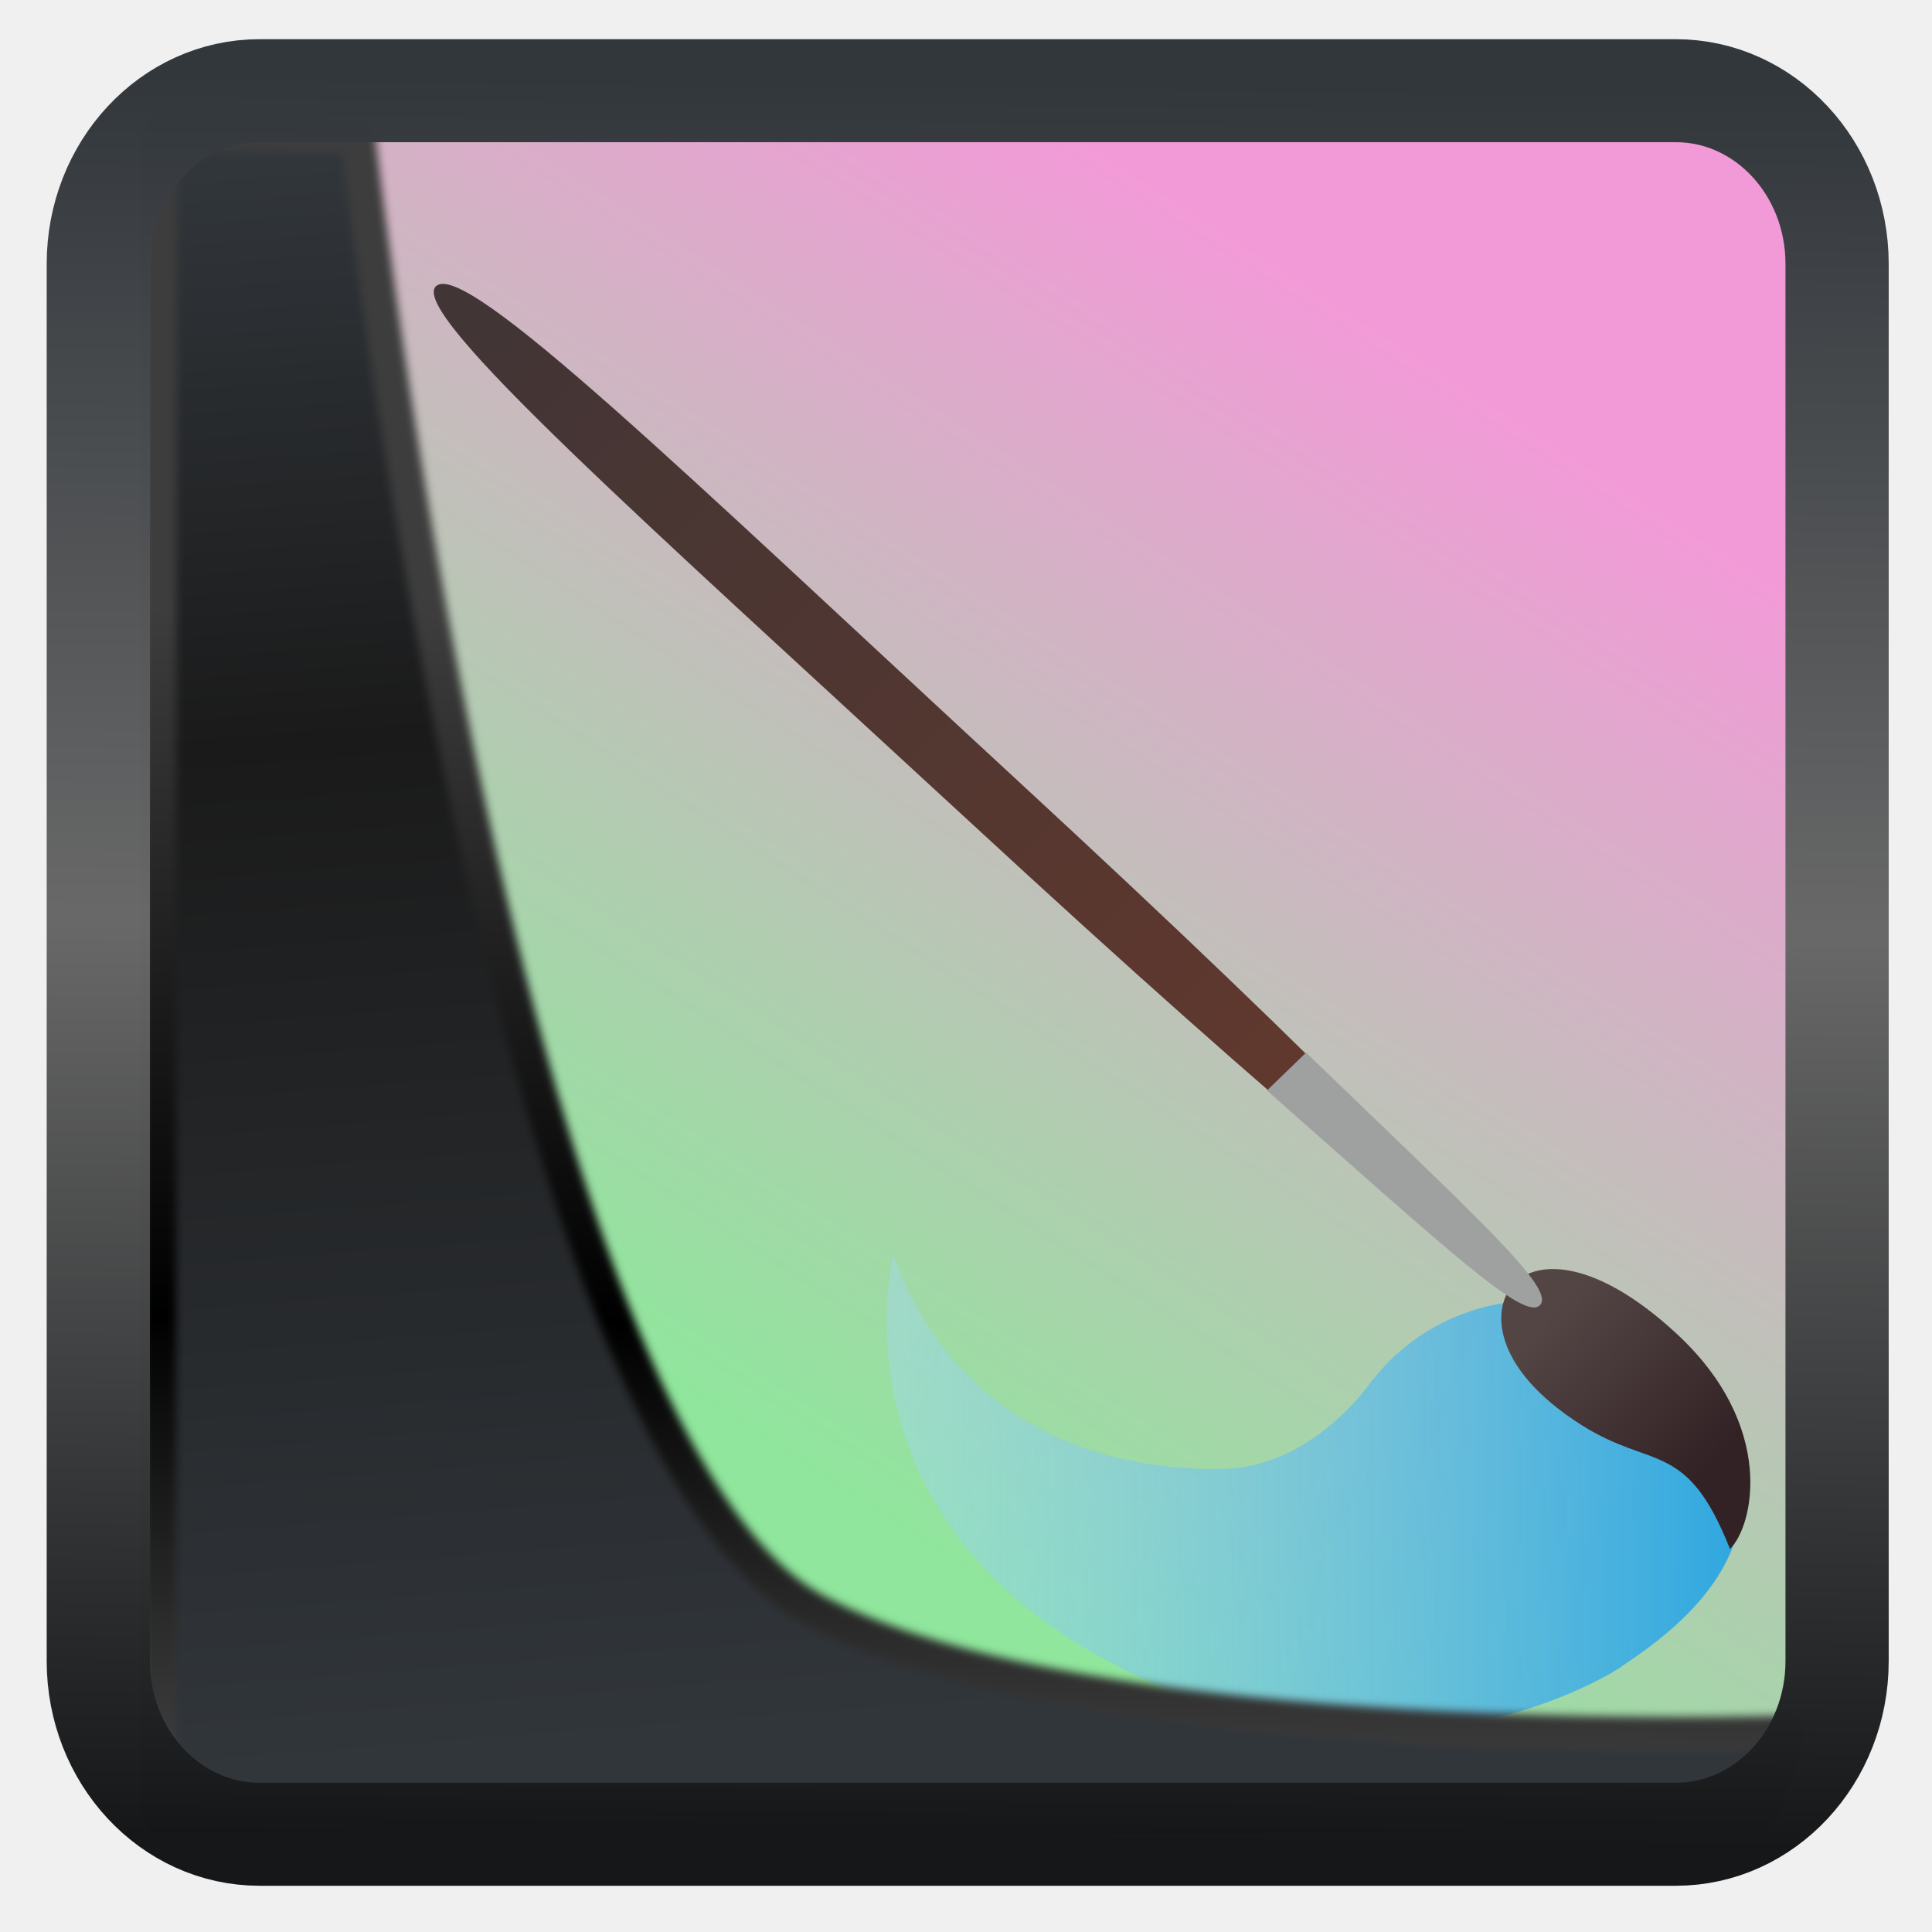
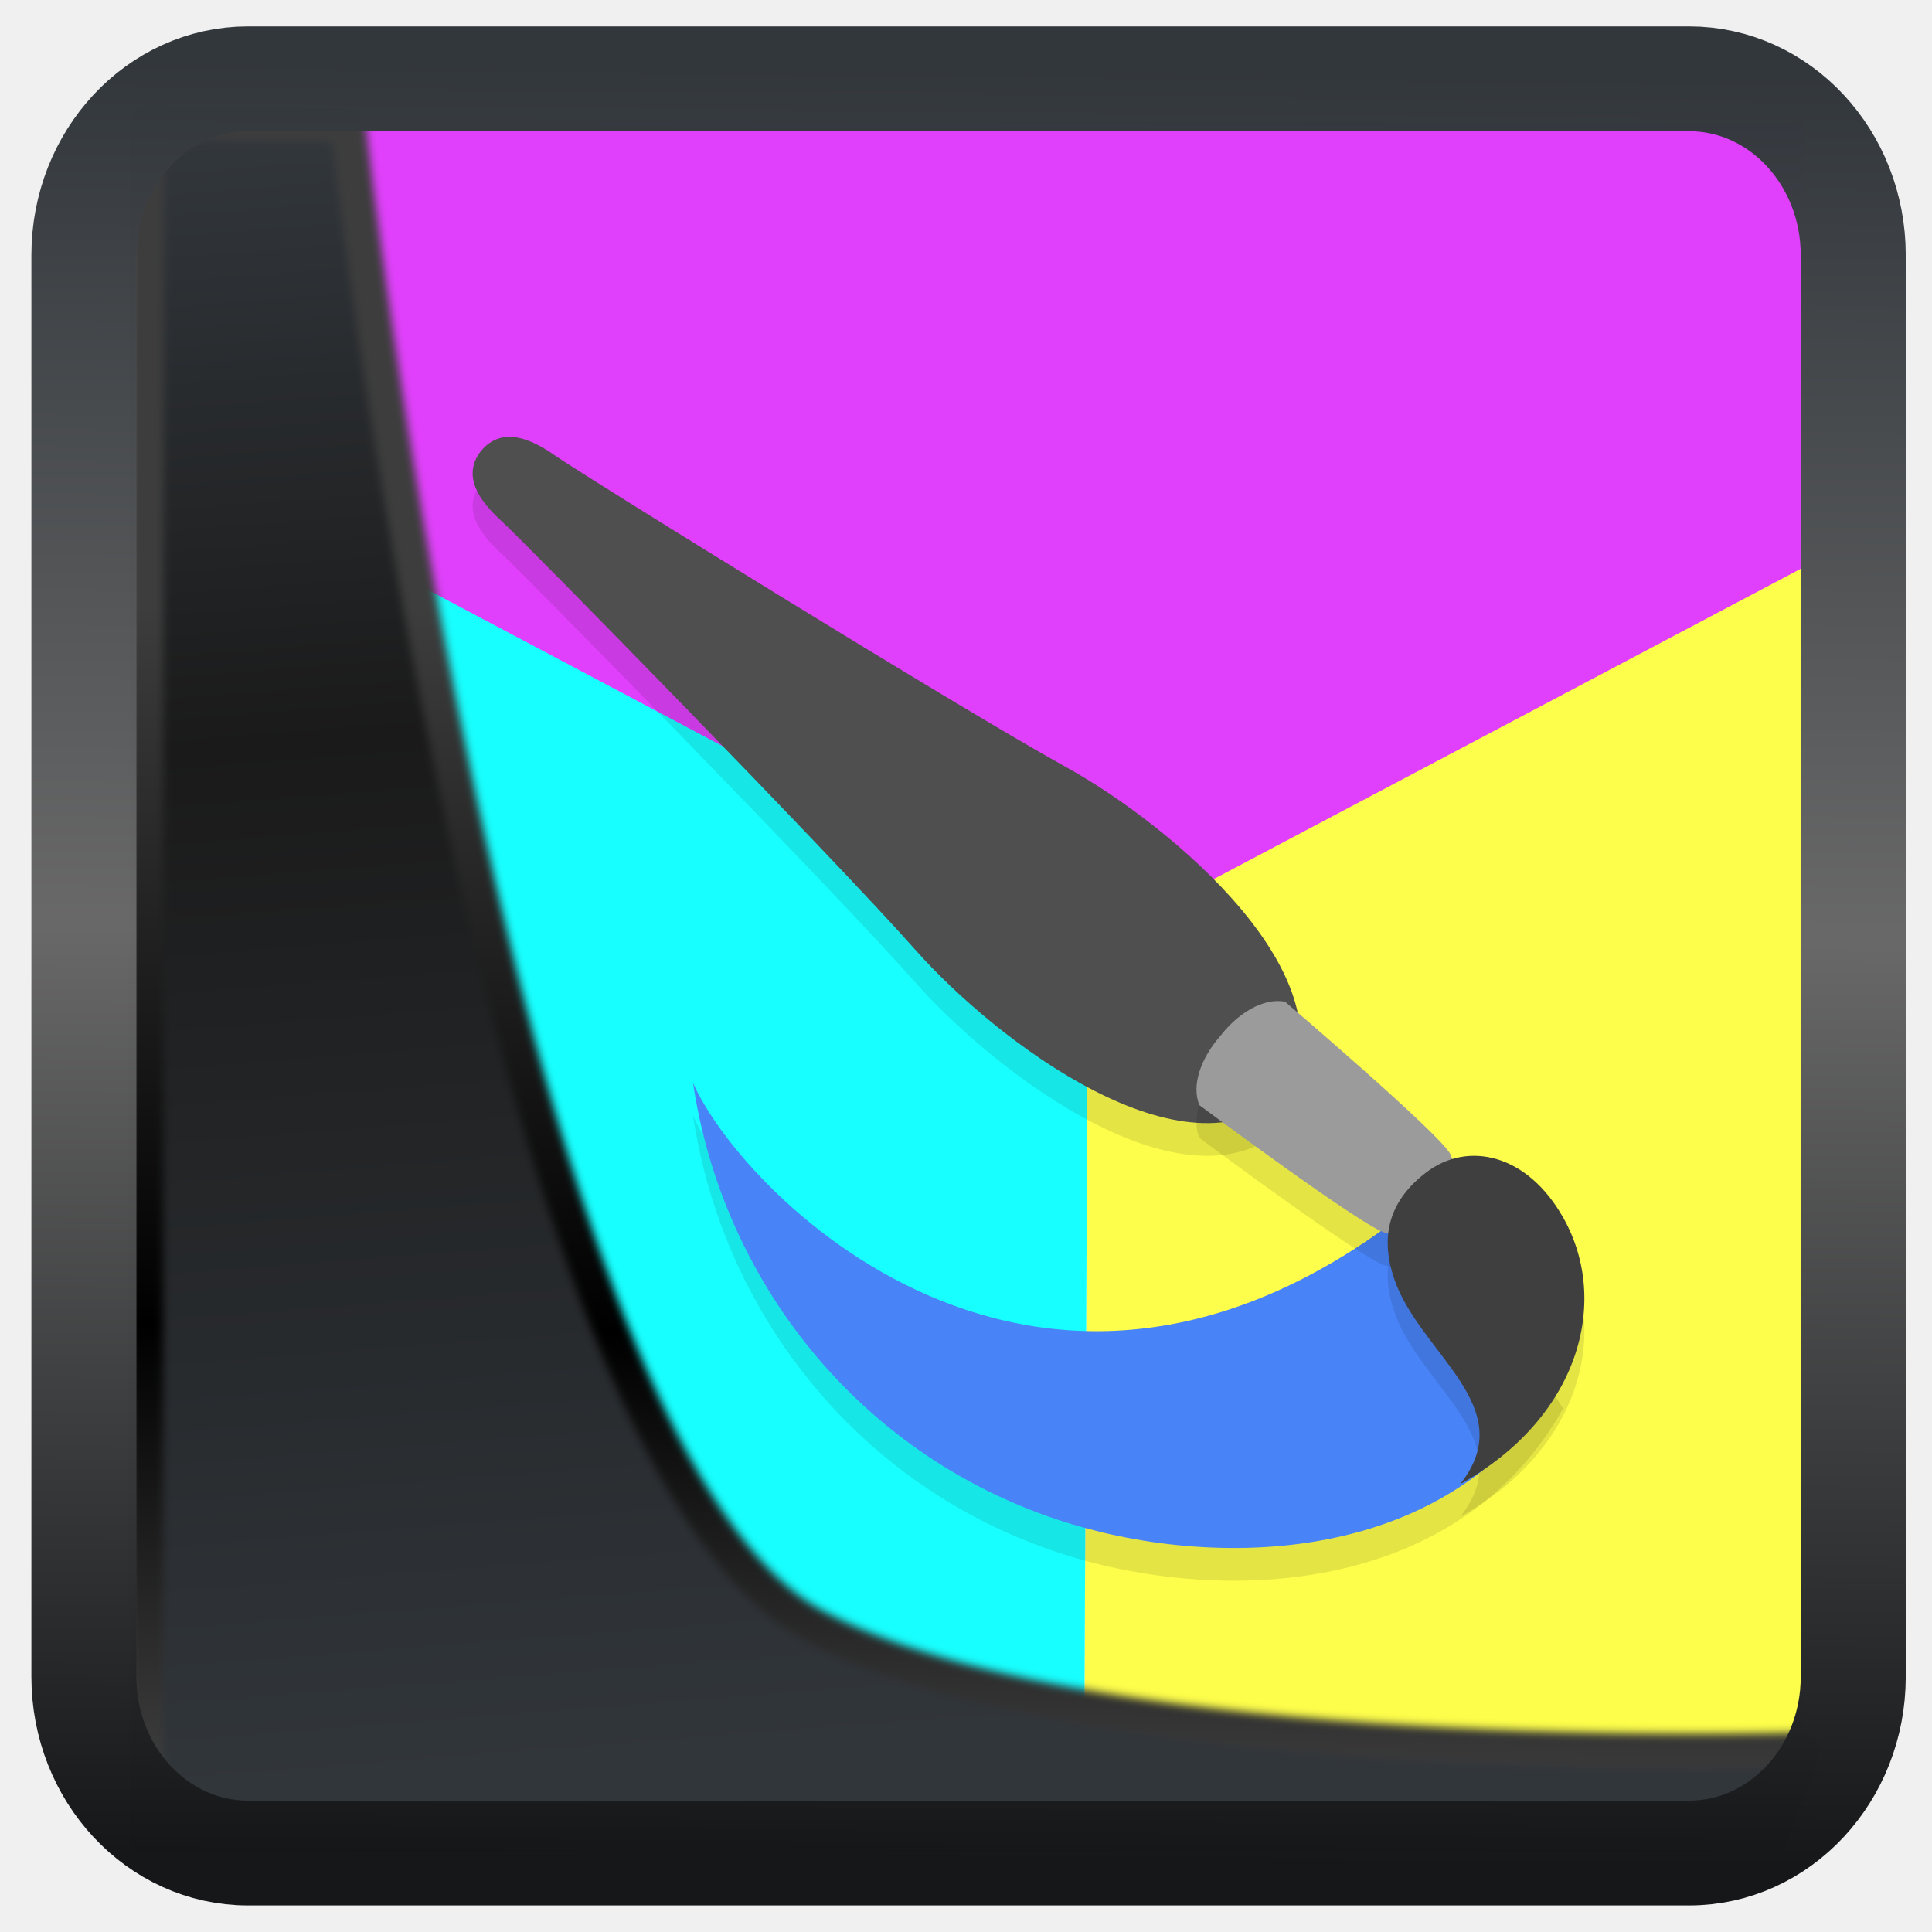
<svg xmlns="http://www.w3.org/2000/svg" xmlns:xlink="http://www.w3.org/1999/xlink" width="32" height="32" version="1.1" viewBox="0 0 32 32" id="svg22">
  <defs id="defs12">
-     <linearGradient id="linearGradient917">
-       <stop style="stop-color:#8fe69c;stop-opacity:0.996" offset="0" id="stop913" />
-       <stop style="stop-color:#f29ad7;stop-opacity:0.996" offset="1" id="stop915" />
-     </linearGradient>
-     <linearGradient id="linearGradient1005-3-3" x1="5.253" x2="9.382" y1="15.383" y2="2.942" gradientTransform="matrix(0.99999,0,0,0.99999,1.632,-0.61743)" gradientUnits="userSpaceOnUse">
-       <stop stop-color="#fa8200" offset="0" id="stop2" />
-       <stop stop-color="#ff9600" offset=".37" id="stop4" />
-       <stop stop-color="#ffb400" offset="1" id="stop6" />
-     </linearGradient>
-     <filter id="filter4014" x="-0.062" y="-0.058" width="1.125" height="1.115" color-interpolation-filters="sRGB">
-       <feGaussianBlur stdDeviation="1.094" id="feGaussianBlur9" />
-     </filter>
    <linearGradient xlink:href="#linearGradient3487" id="linearGradient3403" gradientUnits="userSpaceOnUse" x1="6.949" y1="4.555" x2="11.215" y2="59.052" />
    <linearGradient id="linearGradient3487">
      <stop style="stop-color:#32373c;stop-opacity:1" offset="0" id="stop3481" />
      <stop id="stop3483" offset="0.368" style="stop-color:#1a1a1a;stop-opacity:1" />
      <stop style="stop-color:#31363b;stop-opacity:1" offset="1" id="stop3485" />
    </linearGradient>
    <linearGradient xlink:href="#linearGradient20604" id="linearGradient20558" gradientUnits="userSpaceOnUse" x1="25.802" y1="20.374" x2="25.111" y2="58.913" />
    <linearGradient id="linearGradient20604">
      <stop id="stop20598" offset="0" style="stop-color:#3d3d3d;stop-opacity:1" />
      <stop style="stop-color:#000000;stop-opacity:1" offset="0.618" id="stop20600" />
      <stop id="stop20602" offset="1" style="stop-color:#3d3d3d;stop-opacity:1" />
    </linearGradient>
    <filter style="color-interpolation-filters:sRGB" id="filter20720" x="-0.017" y="-0.016" width="1.034" height="1.033">
      <feGaussianBlur stdDeviation="0.147" id="feGaussianBlur20722" />
    </filter>
    <linearGradient gradientTransform="translate(0.360678,-0.1301695)" xlink:href="#linearGradient4555" id="linearGradient4557" x1="43.5" y1="64.012" x2="44.142" y2="0.306" gradientUnits="userSpaceOnUse" />
    <linearGradient id="linearGradient4555">
      <stop style="stop-color:#141618;stop-opacity:1" offset="0" id="stop4551" />
      <stop id="stop4559" offset="0.518" style="stop-color:#686868;stop-opacity:1" />
      <stop style="stop-color:#31363b;stop-opacity:1" offset="1" id="stop4553" />
    </linearGradient>
    <filter style="color-interpolation-filters:sRGB" id="filter4601" x="-0.03" width="1.06" y="-0.03" height="1.06">
      <feGaussianBlur stdDeviation="0.015" id="feGaussianBlur4603" />
    </filter>
-     <linearGradient xlink:href="#linearGradient917" id="linearGradient919" x1="15.619" y1="34.263" x2="33.063" y2="7.107" gradientUnits="userSpaceOnUse" gradientTransform="matrix(0.6535189,0,0,0.6535189,0.2623792,0.2192047)" />
-     <linearGradient id="SVGID_3_" x1="16.636" x2="36.97" y1="32.65" y2="32.65" gradientTransform="translate(9.0187,9.3812)" gradientUnits="userSpaceOnUse">
-       <stop stop-color="#A3D8F1" stop-opacity=".438" offset="0" id="stop2-7" />
-       <stop stop-color="#77C6EB" stop-opacity=".641" offset=".361" id="stop4-3" />
-       <stop stop-color="#2EA7E0" offset="1" id="stop6-6" />
-     </linearGradient>
-     <linearGradient id="linearGradient1042" x1="15.578" x2="36.334" y1="12.378" y2="32.788" gradientUnits="userSpaceOnUse">
-       <stop stop-color="#413535" offset="0" id="stop42" />
-       <stop stop-color="#62382d" offset="1" id="stop44" />
-     </linearGradient>
-     <linearGradient id="linearGradient1050" x1="41.297" x2="45.168" y1="37.712" y2="41.325" gradientUnits="userSpaceOnUse">
-       <stop stop-color="#544545" offset="0" id="stop47" />
-       <stop stop-color="#322225" offset="1" id="stop49" />
-     </linearGradient>
  </defs>
-   <rect style="display:inline;fill:url(#linearGradient919);fill-opacity:1;fill-rule:evenodd;stroke:none;stroke-width:0.606;stroke-linejoin:round;stroke-miterlimit:7.8" id="rect1192" width="27.503" height="27.913" x="2.329" y="2.192" ry="0" />
-   <g transform="matrix(0.6976261,0,0,0.6597984,-3.212286,-2.993284)" id="g72">
-     <path d="m 45.989,41.985 c 0,-2.655 -2.176,-4.807 -4.86,-4.807 -1.626,0 -3.056,0.797 -3.939,2.01 l -0.006,-0.007 c 0,0 -1.362,2.184 -3.544,2.231 -2.273,0.049 -6.23,-0.694 -7.825,-5.371 0,0 -1.521,6.278 4.84,10.046 7.041,4.172 12.431,0.298 12.45,0.289 l -0.004,-0.005 c 1.531,-1.063 2.888,-2.427 2.888,-4.386 z" fill="url(#SVGID_3_)" id="path64" style="fill:url(#SVGID_3_)" />
-     <path d="m 28.697,24.066 c 7.755,7.57 11.448,11.654 11.152,11.957 -0.296,0.303 -4.468,-3.289 -12.223,-10.859 -7.755,-7.57 -13.32,-12.776 -12.672,-13.44 0.686,-0.702 5.988,4.773 13.743,12.342 z" fill="url(#linearGradient1042)" id="path66" style="fill:url(#linearGradient1042)" />
-     <path d="m 44.405,38.011 c 2.377,2.32 1.835,4.833 1.273,5.409 -1.031,-2.748 -1.836,-1.979 -3.52,-3.107 -2.192,-1.467 -2.145,-3.005 -1.583,-3.581 0.562,-0.576 1.932,-0.574 3.83,1.279 z" fill="url(#linearGradient1050)" id="path68" style="fill:url(#linearGradient1050)" />
-     <path d="m 34.685,31.912 c 4.304,4.016 6.096,5.784 6.477,5.394 0.397,-0.406 -1.43,-2.139 -5.549,-6.345 z" fill="#9fa0a0" id="path70" />
+   <g id="g4" transform="matrix(0.6998737,0,0,0.6998737,-0.3873053,-1.259754)">
+     <g id="g15" transform="matrix(0.9775351,0,0,0.9775351,2.840027,1.541748)">
+       <circle style="fill:#ffffff;stroke:#000000;stroke-width:0;stroke-linecap:round;stroke-linejoin:round" cx="24" cy="24" id="ellipse1" r="19.5" />
+       <path style="fill:#e040fb;stroke:#000000;stroke-width:0;stroke-linecap:round;stroke-linejoin:round" d="M 41.321,14 V 3.212 c -3.593,0 -33.272,0 -39.321,0 0,2.721 0,4.585 0,8.14 L 24,24 Z" id="path1" />
+       <path style="fill:#fdfd4b;stroke:#000000;stroke-width:0;stroke-linecap:round;stroke-linejoin:round" d="M 41.321,14 24,23.156 23.911,42.634 c 3.539,0.02 13.697,0 17.409,0 z" id="path2" />
+       <path style="fill:#18ffff;stroke:#000000;stroke-width:0;stroke-linecap:round;stroke-linejoin:round" d="M 24,23.016 2,11.353 c 0,6.171 0,25.395 0,31.281 3.194,0 14.802,-0.025 21.911,0 z" id="path3" />
+       <path style="opacity:0.1;stroke-width:0.791" d="M 28.773,27.544 C 26.378,29.75 21.771,26.251 19.826,24.054 17.825,21.794 10.356,14.172 9.81,13.677 9.264,13.183 8.829,12.572 9.312,11.965 c 0.503,-0.592 1.198,-0.298 1.8,0.128 0.603,0.425 9.701,6.066 12.354,7.531 2.58,1.425 6.999,5.153 5.307,7.921 z" id="path5" />
+       <path style="fill:#4f4f4f;stroke-width:0.791" d="m 28.773,26.753 c -2.395,2.206 -7.003,-1.293 -8.948,-3.49 C 17.825,21.003 10.356,13.38 9.81,12.886 9.264,12.391 8.829,11.781 9.312,11.174 c 0.503,-0.592 1.198,-0.298 1.8,0.128 0.603,0.425 9.701,6.066 12.354,7.531 2.58,1.425 6.999,5.153 5.307,7.921 z" id="path6" />
+       <path style="opacity:0.1;stroke-width:0.791" d="m 32.616,29.65 c -9.347,8.198 -16.993,0.341 -18.177,-2.38 0.701,4.724 3.938,8.951 8.83,10.578 3.694,1.229 9.589,1.2 12.232,-3.481 z" id="path7" />
+       <path style="fill:#4883f7;stroke-width:0.791" d="m 32.616,28.859 c -9.347,8.198 -16.993,0.341 -18.177,-2.38 0.701,4.724 3.938,8.951 8.83,10.578 3.694,1.229 9.589,1.2 12.232,-3.481 z" id="path8" />
+       <path style="opacity:0.1;stroke-width:0.791" d="m 32.577,30.422 c -0.764,0.344 -0.681,0.592 -1.359,0.485 -0.468,-0.074 -4.518,-3.093 -4.518,-3.093 -0.205,-0.484 0.041,-1.15 0.504,-1.677 0.429,-0.554 1.041,-0.928 1.566,-0.831 0,0 3.84,3.274 4.011,3.708 0.247,0.63 -0.018,0.602 -0.202,1.407 z" id="path9" />
+       <path style="fill:#9b9b9b;stroke-width:0.791" d="m 32.577,29.63 c -0.764,0.344 -0.681,0.592 -1.359,0.485 -0.468,-0.074 -4.518,-3.093 -4.518,-3.093 -0.205,-0.484 0.041,-1.15 0.504,-1.677 0.429,-0.554 1.041,-0.928 1.566,-0.831 0,0 3.84,3.274 4.011,3.708 0.247,0.63 -0.018,0.602 -0.202,1.407 z" id="path10" />
+       <path style="opacity:0.1;stroke-width:0.791" d="m 33.012,36.984 c 2.871,-1.593 3.638,-4.402 2.504,-6.432 -0.881,-1.577 -2.328,-1.876 -3.327,-1.113 -0.991,0.757 -1.079,1.658 -0.783,2.554 0.603,1.826 3.097,3.107 1.606,4.991 z" id="path11" />
+       <path style="fill:#3f3f3f;stroke-width:0.791" d="m 33.012,36.193 c 2.871,-1.593 3.638,-4.402 2.504,-6.432 -0.881,-1.577 -2.328,-1.876 -3.327,-1.113 -0.991,0.757 -1.079,1.658 -0.783,2.554 0.603,1.826 3.097,3.107 1.606,4.991 z" id="path12" />
+     </g>
  </g>
-   <path style="display:inline;mix-blend-mode:normal;fill:url(#linearGradient3403);fill-opacity:1;stroke:url(#linearGradient20558);stroke-width:1.162;stroke-linecap:butt;stroke-linejoin:round;stroke-miterlimit:4;stroke-dasharray:none;stroke-opacity:1;filter:url(#filter20720)" d="M 4.704,3.981 4.691,60.802 H 58.595 l 1.022,-2.866 c 0,0 -23.875,0.766 -32.844,-4.14 C 16.258,48.042 11.401,4.098 11.401,4.098 Z" id="path1686" transform="matrix(0.4913676,0,0,0.4913676,0.3275381,0.2354684)" />
-   <rect style="display:inline;fill:none;fill-opacity:1;stroke:url(#linearGradient4557);stroke-width:3.714;stroke-linejoin:round;stroke-miterlimit:7.8;stroke-dasharray:none;stroke-opacity:0.995;filter:url(#filter4601)" id="rect4539" width="62.567" height="62.867" x="1.032" y="0.596" ry="6.245" rx="5.803" transform="matrix(0.4603047,0,0,0.4593665,1.153115,1.228373)" />
+   <path style="display:inline;mix-blend-mode:normal;fill:url(#linearGradient3403);fill-opacity:1;stroke:url(#linearGradient20558);stroke-width:1.162;stroke-linecap:butt;stroke-linejoin:round;stroke-miterlimit:4;stroke-dasharray:none;stroke-opacity:1;filter:url(#filter20720)" d="M 4.704,3.981 4.691,60.802 H 58.595 l 1.022,-2.866 c 0,0 -23.875,0.766 -32.844,-4.14 C 16.258,48.042 11.401,4.098 11.401,4.098 Z" id="path1686" transform="matrix(0.5,0,0,0.5,0.06630363,0.01654935)" />
+   <rect style="display:inline;fill:none;fill-opacity:1;stroke:url(#linearGradient4557);stroke-width:3.714;stroke-linejoin:round;stroke-miterlimit:7.8;stroke-dasharray:none;stroke-opacity:0.995;filter:url(#filter4601)" id="rect4539" width="62.567" height="62.867" x="1.032" y="0.596" ry="6.245" rx="5.803" transform="matrix(0.4683914,0,0,0.4674367,0.9063849,1.026897)" />
</svg>
